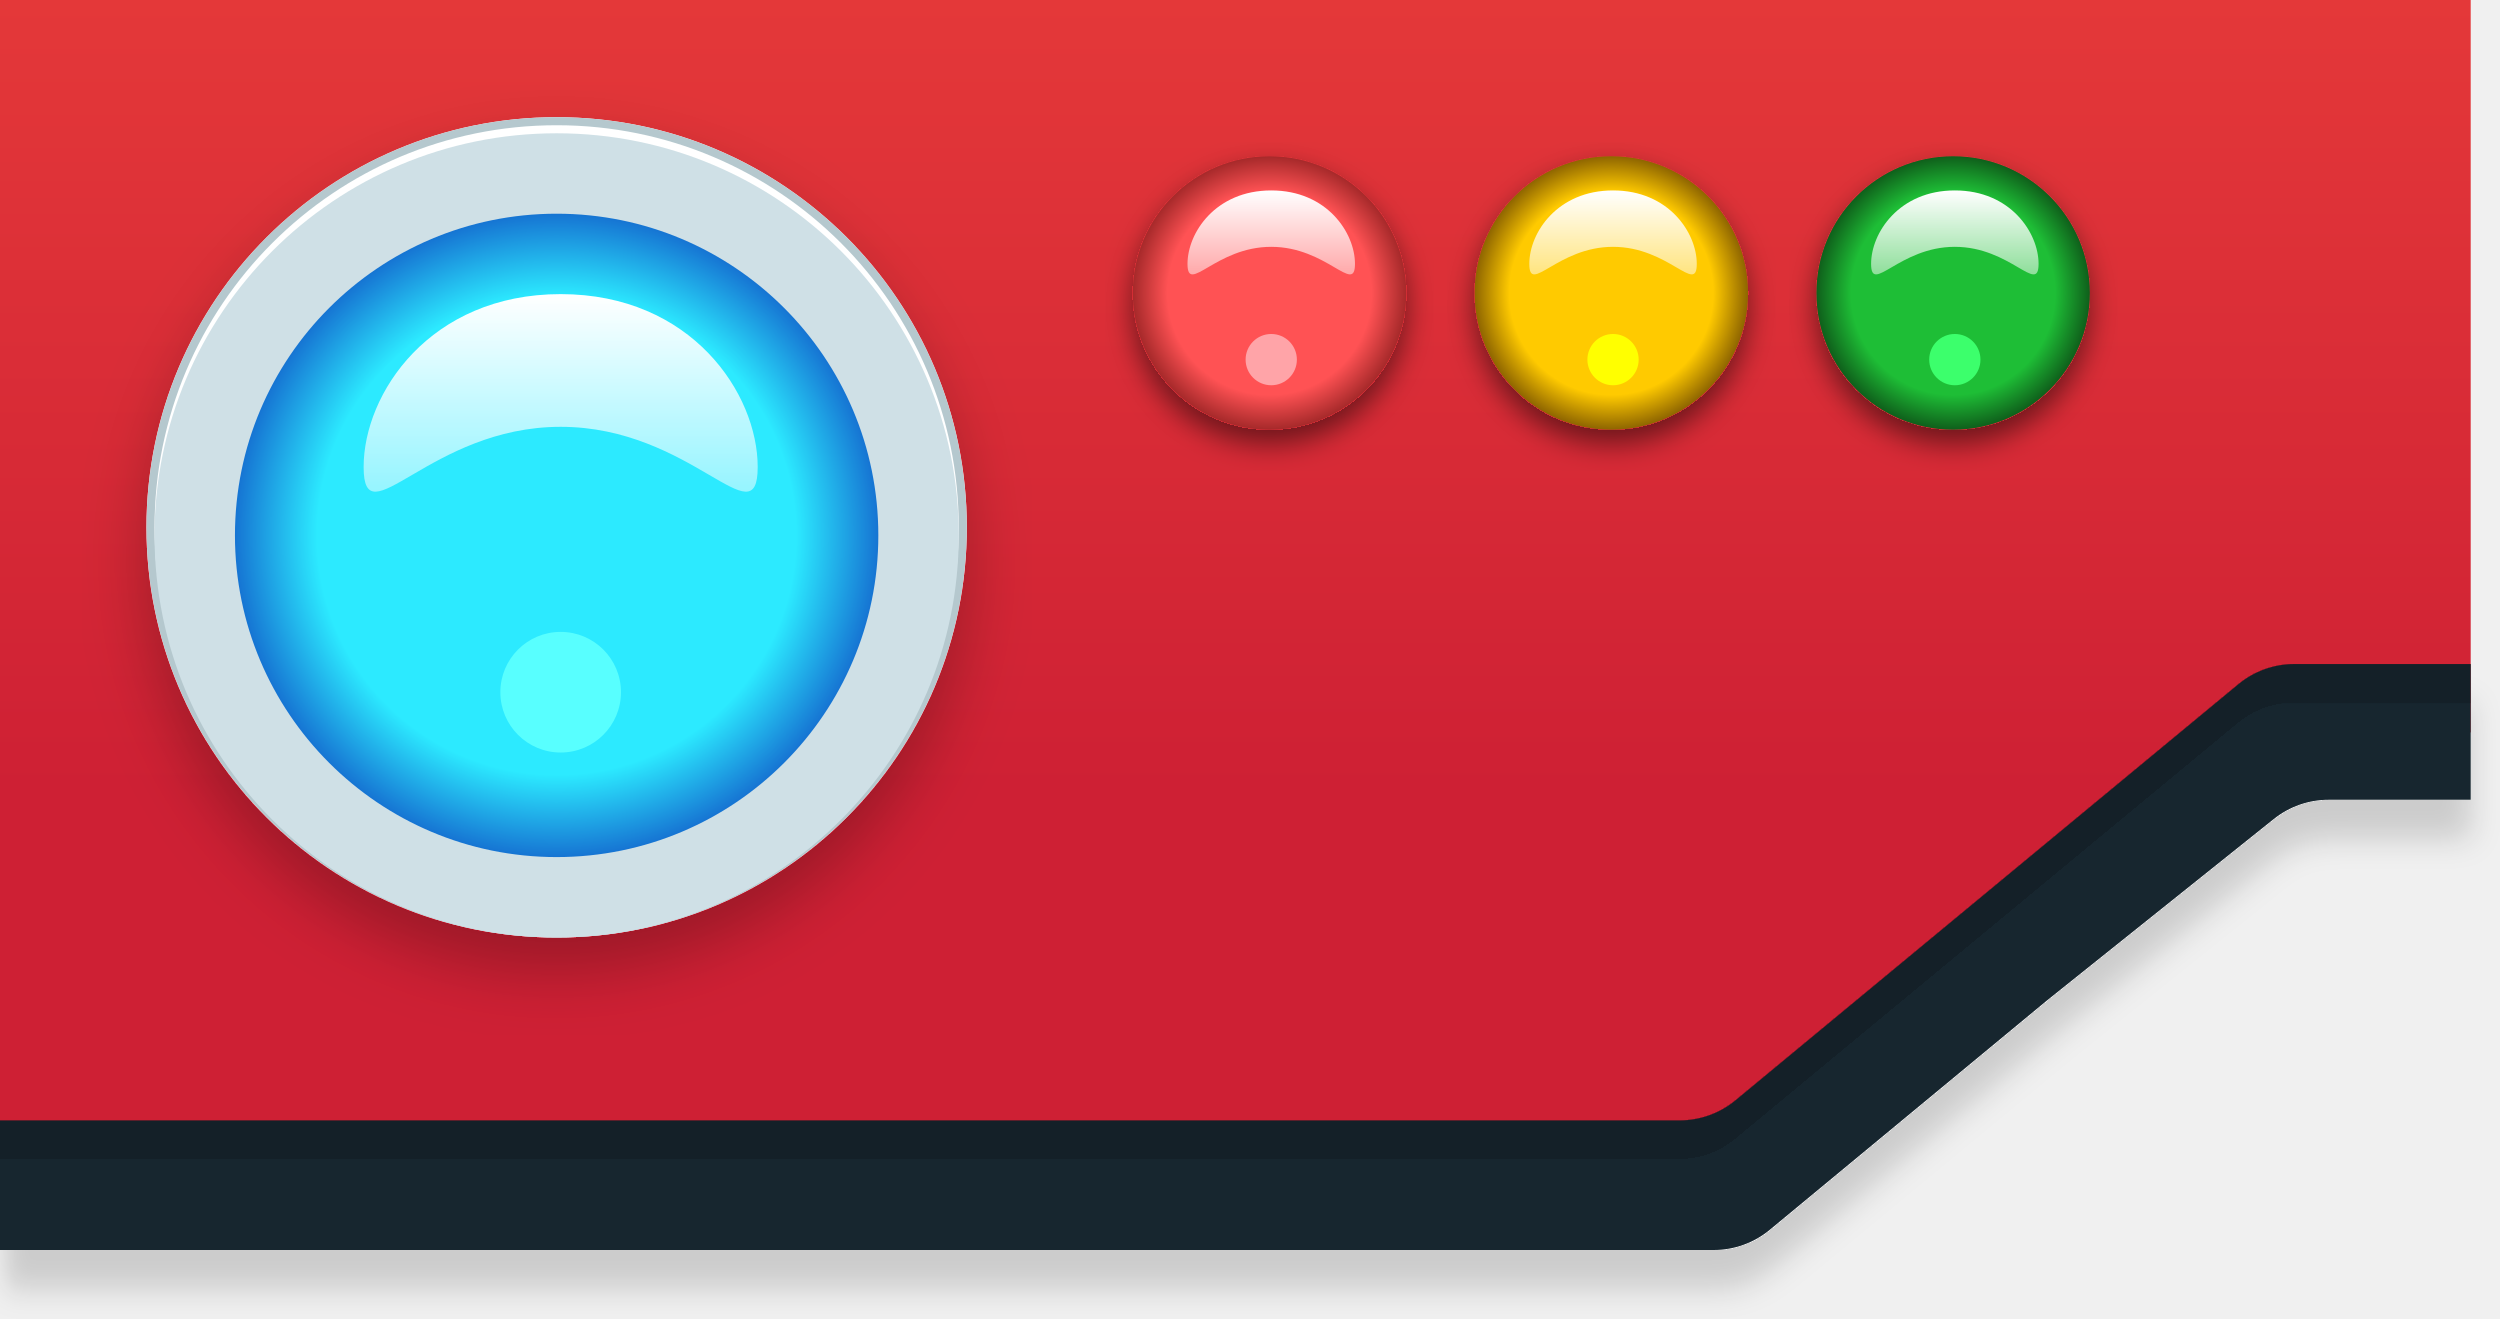
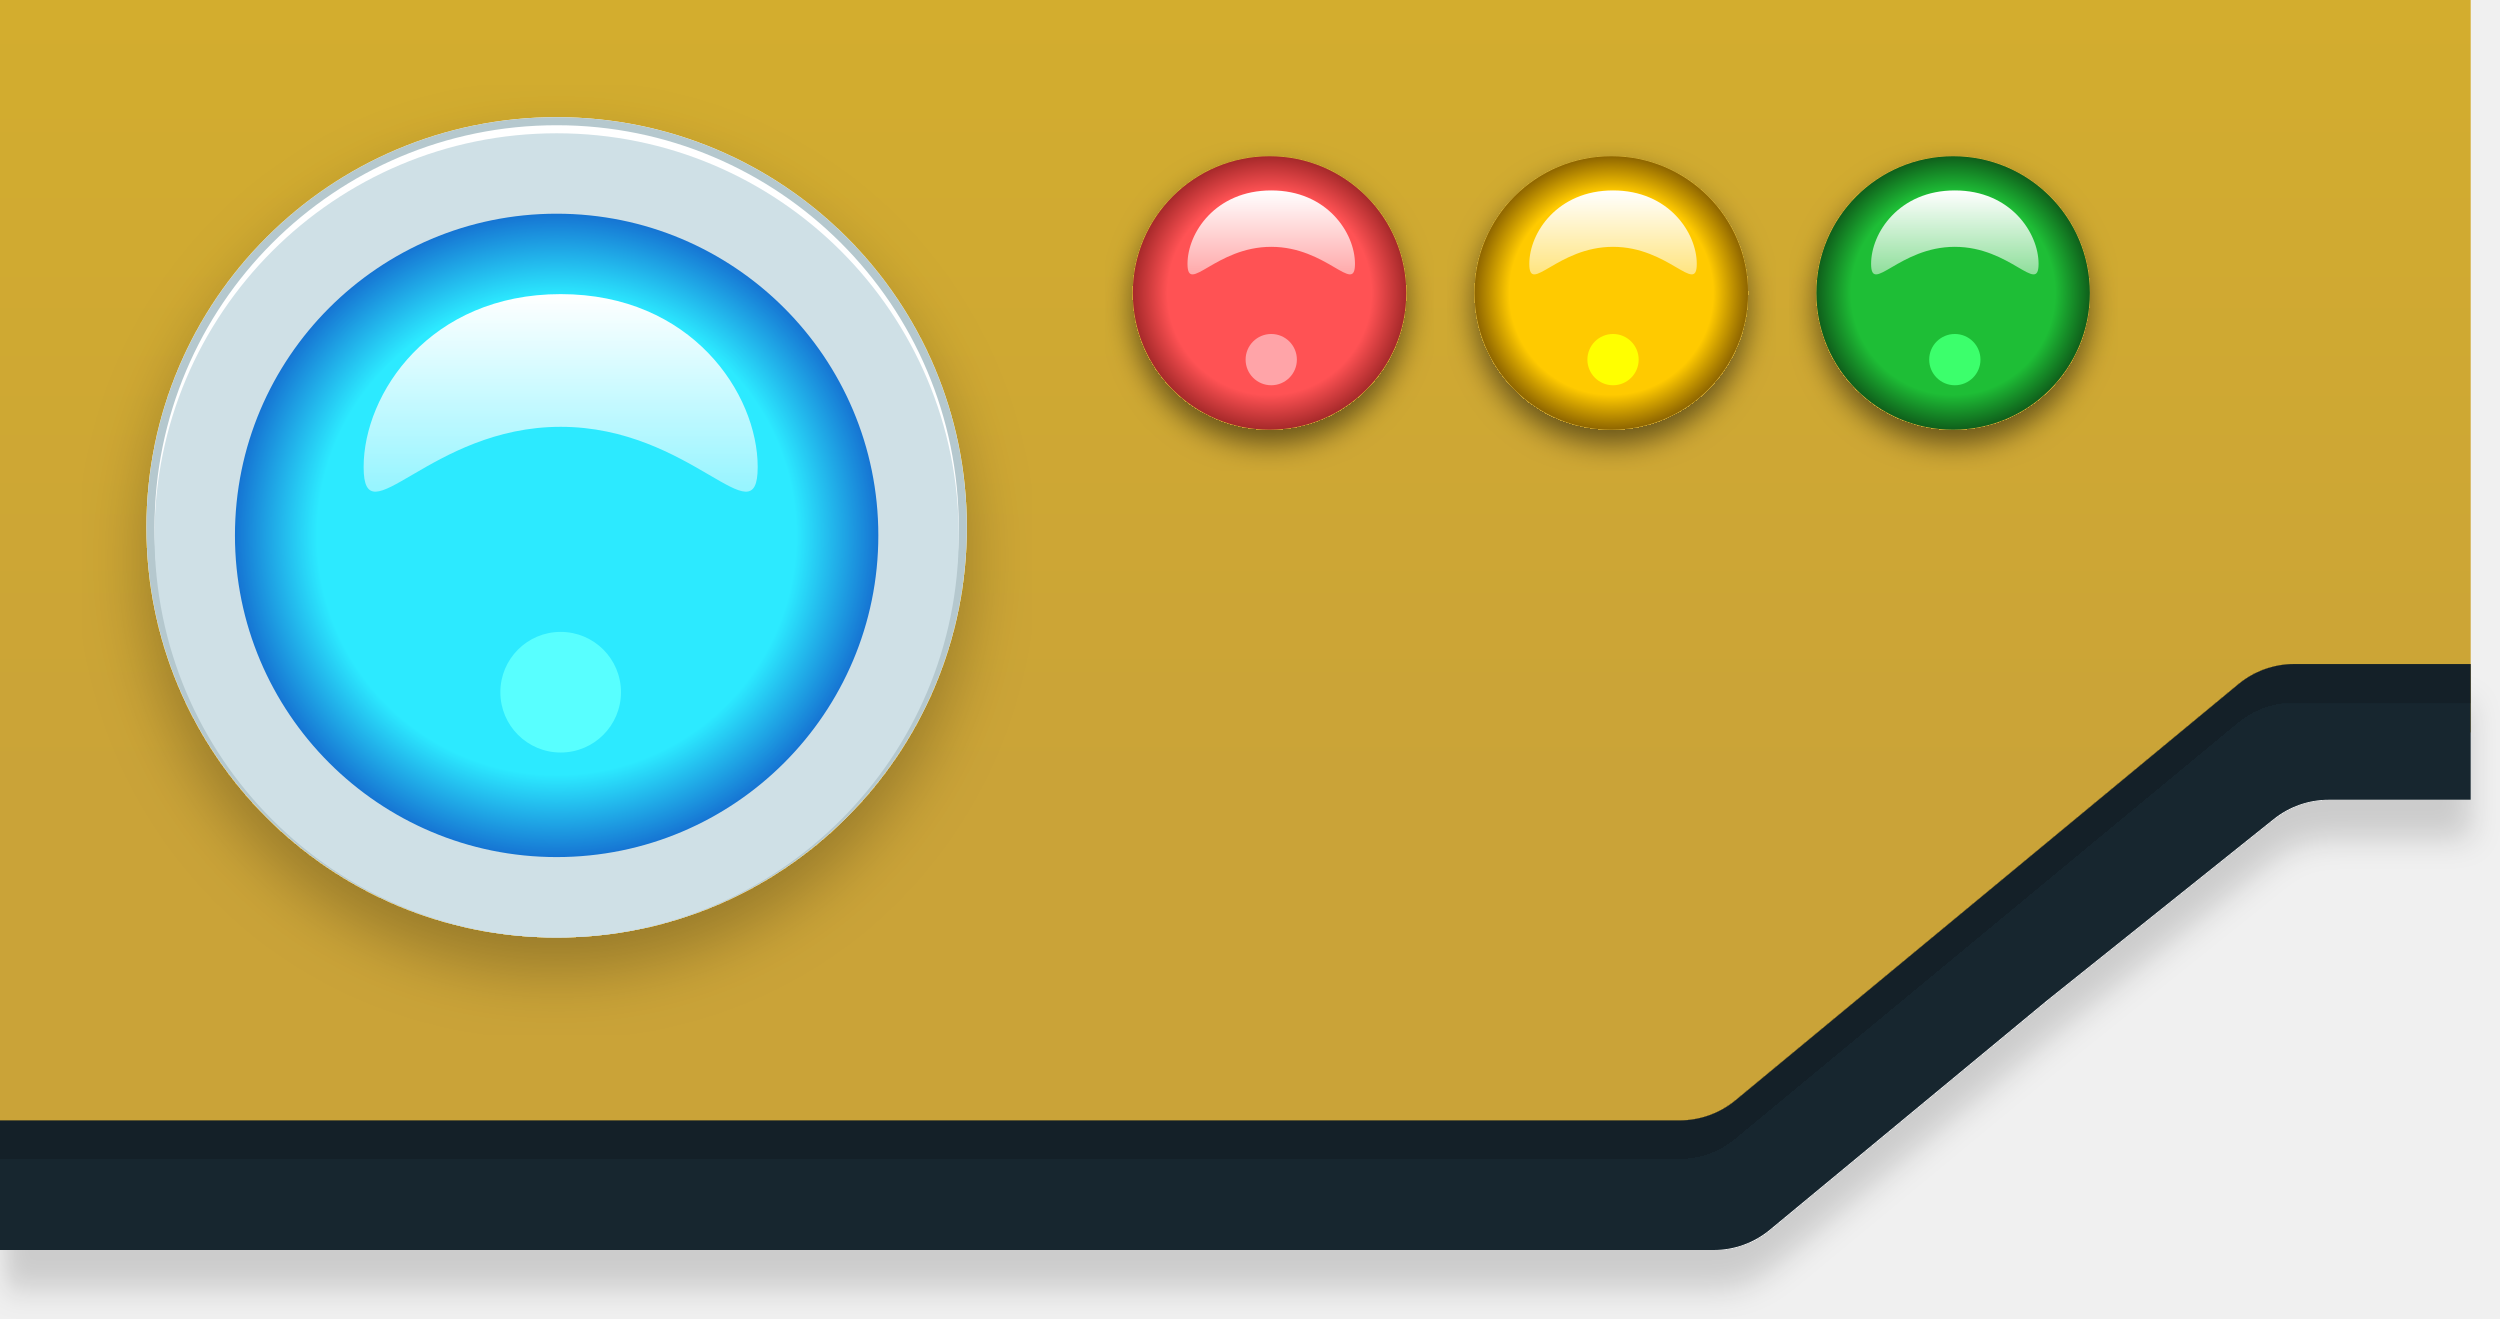
<svg xmlns="http://www.w3.org/2000/svg" width="256" height="135" viewBox="0 0 256 135" fill="none">
  <path d="M0 0H253V75H232.777L175.842 124H0V0Z" fill="url(#paint0_linear_65_415)" />
  <g filter="url(#filter0_di_65_415)">
    <path d="M171.985 114.737H0V128H175.484C177.579 128 179.608 127.269 181.221 125.934L209.584 102.468L232.834 83.867C234.43 82.59 236.413 81.895 238.457 81.895H253V68H234.95C232.855 68 230.826 68.731 229.212 70.066L203.467 91.368L177.723 112.671C176.109 114.006 174.08 114.737 171.985 114.737Z" fill="#17262F" />
  </g>
  <g filter="url(#filter1_d_65_415)">
    <circle cx="57" cy="54" r="42" fill="white" />
    <circle cx="57" cy="54" r="41.588" stroke="#B5C8CE" stroke-width="0.824" />
  </g>
  <circle cx="57" cy="54.824" r="41.176" fill="#CFE0E6" />
  <circle cx="57" cy="54.824" r="32.941" fill="#1675D3" />
  <g style="mix-blend-mode:overlay">
    <circle cx="57" cy="54.824" r="32.941" fill="url(#paint1_radial_65_415)" />
  </g>
  <path d="M77.588 47.824C77.588 55.328 70.829 43.706 57.412 43.706C43.995 43.706 37.235 55.328 37.235 47.824C37.235 40.319 43.995 30.118 57.412 30.118C70.829 30.118 77.588 40.319 77.588 47.824Z" fill="url(#paint2_linear_65_415)" />
  <g style="mix-blend-mode:overlay">
    <circle cx="57.412" cy="70.882" r="6.176" fill="white" />
  </g>
  <g filter="url(#filter2_d_65_415)">
    <circle cx="130" cy="30" r="14" fill="#A6292A" />
    <g style="mix-blend-mode:overlay">
      <circle cx="130" cy="30" r="14" fill="url(#paint3_radial_65_415)" />
    </g>
    <path d="M138.75 27.025C138.75 30.214 135.877 25.275 130.175 25.275C124.473 25.275 121.6 30.214 121.6 27.025C121.6 23.836 124.473 19.5 130.175 19.5C135.877 19.5 138.75 23.836 138.75 27.025Z" fill="url(#paint4_linear_65_415)" />
    <g style="mix-blend-mode:overlay">
      <circle cx="130.175" cy="36.825" r="2.625" fill="white" />
    </g>
  </g>
  <g filter="url(#filter3_d_65_415)">
    <circle cx="165" cy="30" r="14" fill="#8E6500" />
    <g style="mix-blend-mode:overlay">
      <circle cx="165" cy="30" r="14" fill="url(#paint5_radial_65_415)" />
    </g>
    <path d="M173.75 27.025C173.75 30.214 170.877 25.275 165.175 25.275C159.473 25.275 156.6 30.214 156.6 27.025C156.6 23.836 159.473 19.5 165.175 19.5C170.877 19.5 173.75 23.836 173.75 27.025Z" fill="url(#paint6_linear_65_415)" />
    <g style="mix-blend-mode:overlay">
      <circle cx="165.175" cy="36.825" r="2.625" fill="white" />
    </g>
  </g>
  <g filter="url(#filter4_d_65_415)">
    <circle cx="200" cy="30" r="14" fill="#0F5F1B" />
    <g style="mix-blend-mode:overlay">
      <circle cx="200" cy="30" r="14" fill="url(#paint7_radial_65_415)" />
    </g>
    <path d="M208.75 27.025C208.75 30.214 205.877 25.275 200.175 25.275C194.473 25.275 191.6 30.214 191.6 27.025C191.6 23.836 194.473 19.5 200.175 19.5C205.877 19.5 208.75 23.836 208.75 27.025Z" fill="url(#paint8_linear_65_415)" />
    <g style="mix-blend-mode:overlay">
      <circle cx="200.175" cy="36.825" r="2.625" fill="white" />
    </g>
  </g>
  <defs>
    <filter id="filter0_di_65_415" x="-3" y="68" width="259" height="67" filterUnits="userSpaceOnUse" color-interpolation-filters="sRGB">
      <feFlood flood-opacity="0" result="BackgroundImageFix" />
      <feColorMatrix in="SourceAlpha" type="matrix" values="0 0 0 0 0 0 0 0 0 0 0 0 0 0 0 0 0 0 127 0" result="hardAlpha" />
      <feOffset dy="4" />
      <feGaussianBlur stdDeviation="1.5" />
      <feComposite in2="hardAlpha" operator="out" />
      <feColorMatrix type="matrix" values="0 0 0 0 0 0 0 0 0 0 0 0 0 0 0 0 0 0 0.15 0" />
      <feBlend mode="normal" in2="BackgroundImageFix" result="effect1_dropShadow_65_415" />
      <feBlend mode="normal" in="SourceGraphic" in2="effect1_dropShadow_65_415" result="shape" />
      <feColorMatrix in="SourceAlpha" type="matrix" values="0 0 0 0 0 0 0 0 0 0 0 0 0 0 0 0 0 0 127 0" result="hardAlpha" />
      <feOffset dy="4" />
      <feComposite in2="hardAlpha" operator="arithmetic" k2="-1" k3="1" />
      <feColorMatrix type="matrix" values="0 0 0 0 0 0 0 0 0 0 0 0 0 0 0 0 0 0 0.15 0" />
      <feBlend mode="normal" in2="shape" result="effect2_innerShadow_65_415" />
    </filter>
    <filter id="filter1_d_65_415" x="8.412" y="8.706" width="97.177" height="97.177" filterUnits="userSpaceOnUse" color-interpolation-filters="sRGB">
      <feFlood flood-opacity="0" result="BackgroundImageFix" />
      <feColorMatrix in="SourceAlpha" type="matrix" values="0 0 0 0 0 0 0 0 0 0 0 0 0 0 0 0 0 0 127 0" result="hardAlpha" />
      <feOffset dy="3.294" />
      <feGaussianBlur stdDeviation="3.294" />
      <feComposite in2="hardAlpha" operator="out" />
      <feColorMatrix type="matrix" values="0 0 0 0 0 0 0 0 0 0 0 0 0 0 0 0 0 0 0.25 0" />
      <feBlend mode="normal" in2="BackgroundImageFix" result="effect1_dropShadow_65_415" />
      <feBlend mode="normal" in="SourceGraphic" in2="effect1_dropShadow_65_415" result="shape" />
    </filter>
    <filter id="filter2_d_65_415" x="113.2" y="14.6" width="33.6" height="33.6" filterUnits="userSpaceOnUse" color-interpolation-filters="sRGB">
      <feFlood flood-opacity="0" result="BackgroundImageFix" />
      <feColorMatrix in="SourceAlpha" type="matrix" values="0 0 0 0 0 0 0 0 0 0 0 0 0 0 0 0 0 0 127 0" result="hardAlpha" />
      <feOffset dy="1.4" />
      <feGaussianBlur stdDeviation="1.4" />
      <feComposite in2="hardAlpha" operator="out" />
      <feColorMatrix type="matrix" values="0 0 0 0 0 0 0 0 0 0 0 0 0 0 0 0 0 0 0.5 0" />
      <feBlend mode="normal" in2="BackgroundImageFix" result="effect1_dropShadow_65_415" />
      <feBlend mode="normal" in="SourceGraphic" in2="effect1_dropShadow_65_415" result="shape" />
    </filter>
    <filter id="filter3_d_65_415" x="148.2" y="14.6" width="33.6" height="33.6" filterUnits="userSpaceOnUse" color-interpolation-filters="sRGB">
      <feFlood flood-opacity="0" result="BackgroundImageFix" />
      <feColorMatrix in="SourceAlpha" type="matrix" values="0 0 0 0 0 0 0 0 0 0 0 0 0 0 0 0 0 0 127 0" result="hardAlpha" />
      <feOffset dy="1.4" />
      <feGaussianBlur stdDeviation="1.4" />
      <feComposite in2="hardAlpha" operator="out" />
      <feColorMatrix type="matrix" values="0 0 0 0 0 0 0 0 0 0 0 0 0 0 0 0 0 0 0.5 0" />
      <feBlend mode="normal" in2="BackgroundImageFix" result="effect1_dropShadow_65_415" />
      <feBlend mode="normal" in="SourceGraphic" in2="effect1_dropShadow_65_415" result="shape" />
    </filter>
    <filter id="filter4_d_65_415" x="183.2" y="14.6" width="33.6" height="33.6" filterUnits="userSpaceOnUse" color-interpolation-filters="sRGB">
      <feFlood flood-opacity="0" result="BackgroundImageFix" />
      <feColorMatrix in="SourceAlpha" type="matrix" values="0 0 0 0 0 0 0 0 0 0 0 0 0 0 0 0 0 0 127 0" result="hardAlpha" />
      <feOffset dy="1.4" />
      <feGaussianBlur stdDeviation="1.4" />
      <feComposite in2="hardAlpha" operator="out" />
      <feColorMatrix type="matrix" values="0 0 0 0 0 0 0 0 0 0 0 0 0 0 0 0 0 0 0.5 0" />
      <feBlend mode="normal" in2="BackgroundImageFix" result="effect1_dropShadow_65_415" />
      <feBlend mode="normal" in="SourceGraphic" in2="effect1_dropShadow_65_415" result="shape" />
    </filter>
    <linearGradient id="paint0_linear_65_415" x1="198.011" y1="0" x2="198.011" y2="81" gradientUnits="userSpaceOnUse">
-       <stop stop-color="#E43839" />
-       <stop offset="1" stop-color="#CE2034" />
+       <stop stop-color="#d3ad2e" />
+       <stop offset="1" stop-color="#caa338" />
    </linearGradient>
    <radialGradient id="paint1_radial_65_415" cx="0" cy="0" r="1" gradientUnits="userSpaceOnUse" gradientTransform="translate(57 54.8235) rotate(90) scale(32.9412)">
      <stop offset="0.745" stop-color="white" />
      <stop offset="1" stop-color="white" stop-opacity="0" />
    </radialGradient>
    <linearGradient id="paint2_linear_65_415" x1="57.412" y1="30.118" x2="57.412" y2="50.347" gradientUnits="userSpaceOnUse">
      <stop stop-color="white" />
      <stop offset="1" stop-color="white" stop-opacity="0.5" />
    </linearGradient>
    <radialGradient id="paint3_radial_65_415" cx="0" cy="0" r="1" gradientUnits="userSpaceOnUse" gradientTransform="translate(130 30) rotate(90) scale(14)">
      <stop offset="0.745" stop-color="white" />
      <stop offset="1" stop-color="white" stop-opacity="0" />
    </radialGradient>
    <linearGradient id="paint4_linear_65_415" x1="130.175" y1="19.5" x2="130.175" y2="28.098" gradientUnits="userSpaceOnUse">
      <stop stop-color="white" />
      <stop offset="1" stop-color="white" stop-opacity="0.5" />
    </linearGradient>
    <radialGradient id="paint5_radial_65_415" cx="0" cy="0" r="1" gradientUnits="userSpaceOnUse" gradientTransform="translate(165 30) rotate(90) scale(14)">
      <stop offset="0.745" stop-color="white" />
      <stop offset="1" stop-color="white" stop-opacity="0" />
    </radialGradient>
    <linearGradient id="paint6_linear_65_415" x1="165.175" y1="19.5" x2="165.175" y2="28.098" gradientUnits="userSpaceOnUse">
      <stop stop-color="white" />
      <stop offset="1" stop-color="white" stop-opacity="0.5" />
    </linearGradient>
    <radialGradient id="paint7_radial_65_415" cx="0" cy="0" r="1" gradientUnits="userSpaceOnUse" gradientTransform="translate(200 30) rotate(90) scale(14)">
      <stop offset="0.745" stop-color="white" />
      <stop offset="1" stop-color="white" stop-opacity="0" />
    </radialGradient>
    <linearGradient id="paint8_linear_65_415" x1="200.175" y1="19.5" x2="200.175" y2="28.098" gradientUnits="userSpaceOnUse">
      <stop stop-color="white" />
      <stop offset="1" stop-color="white" stop-opacity="0.5" />
    </linearGradient>
  </defs>
</svg>
